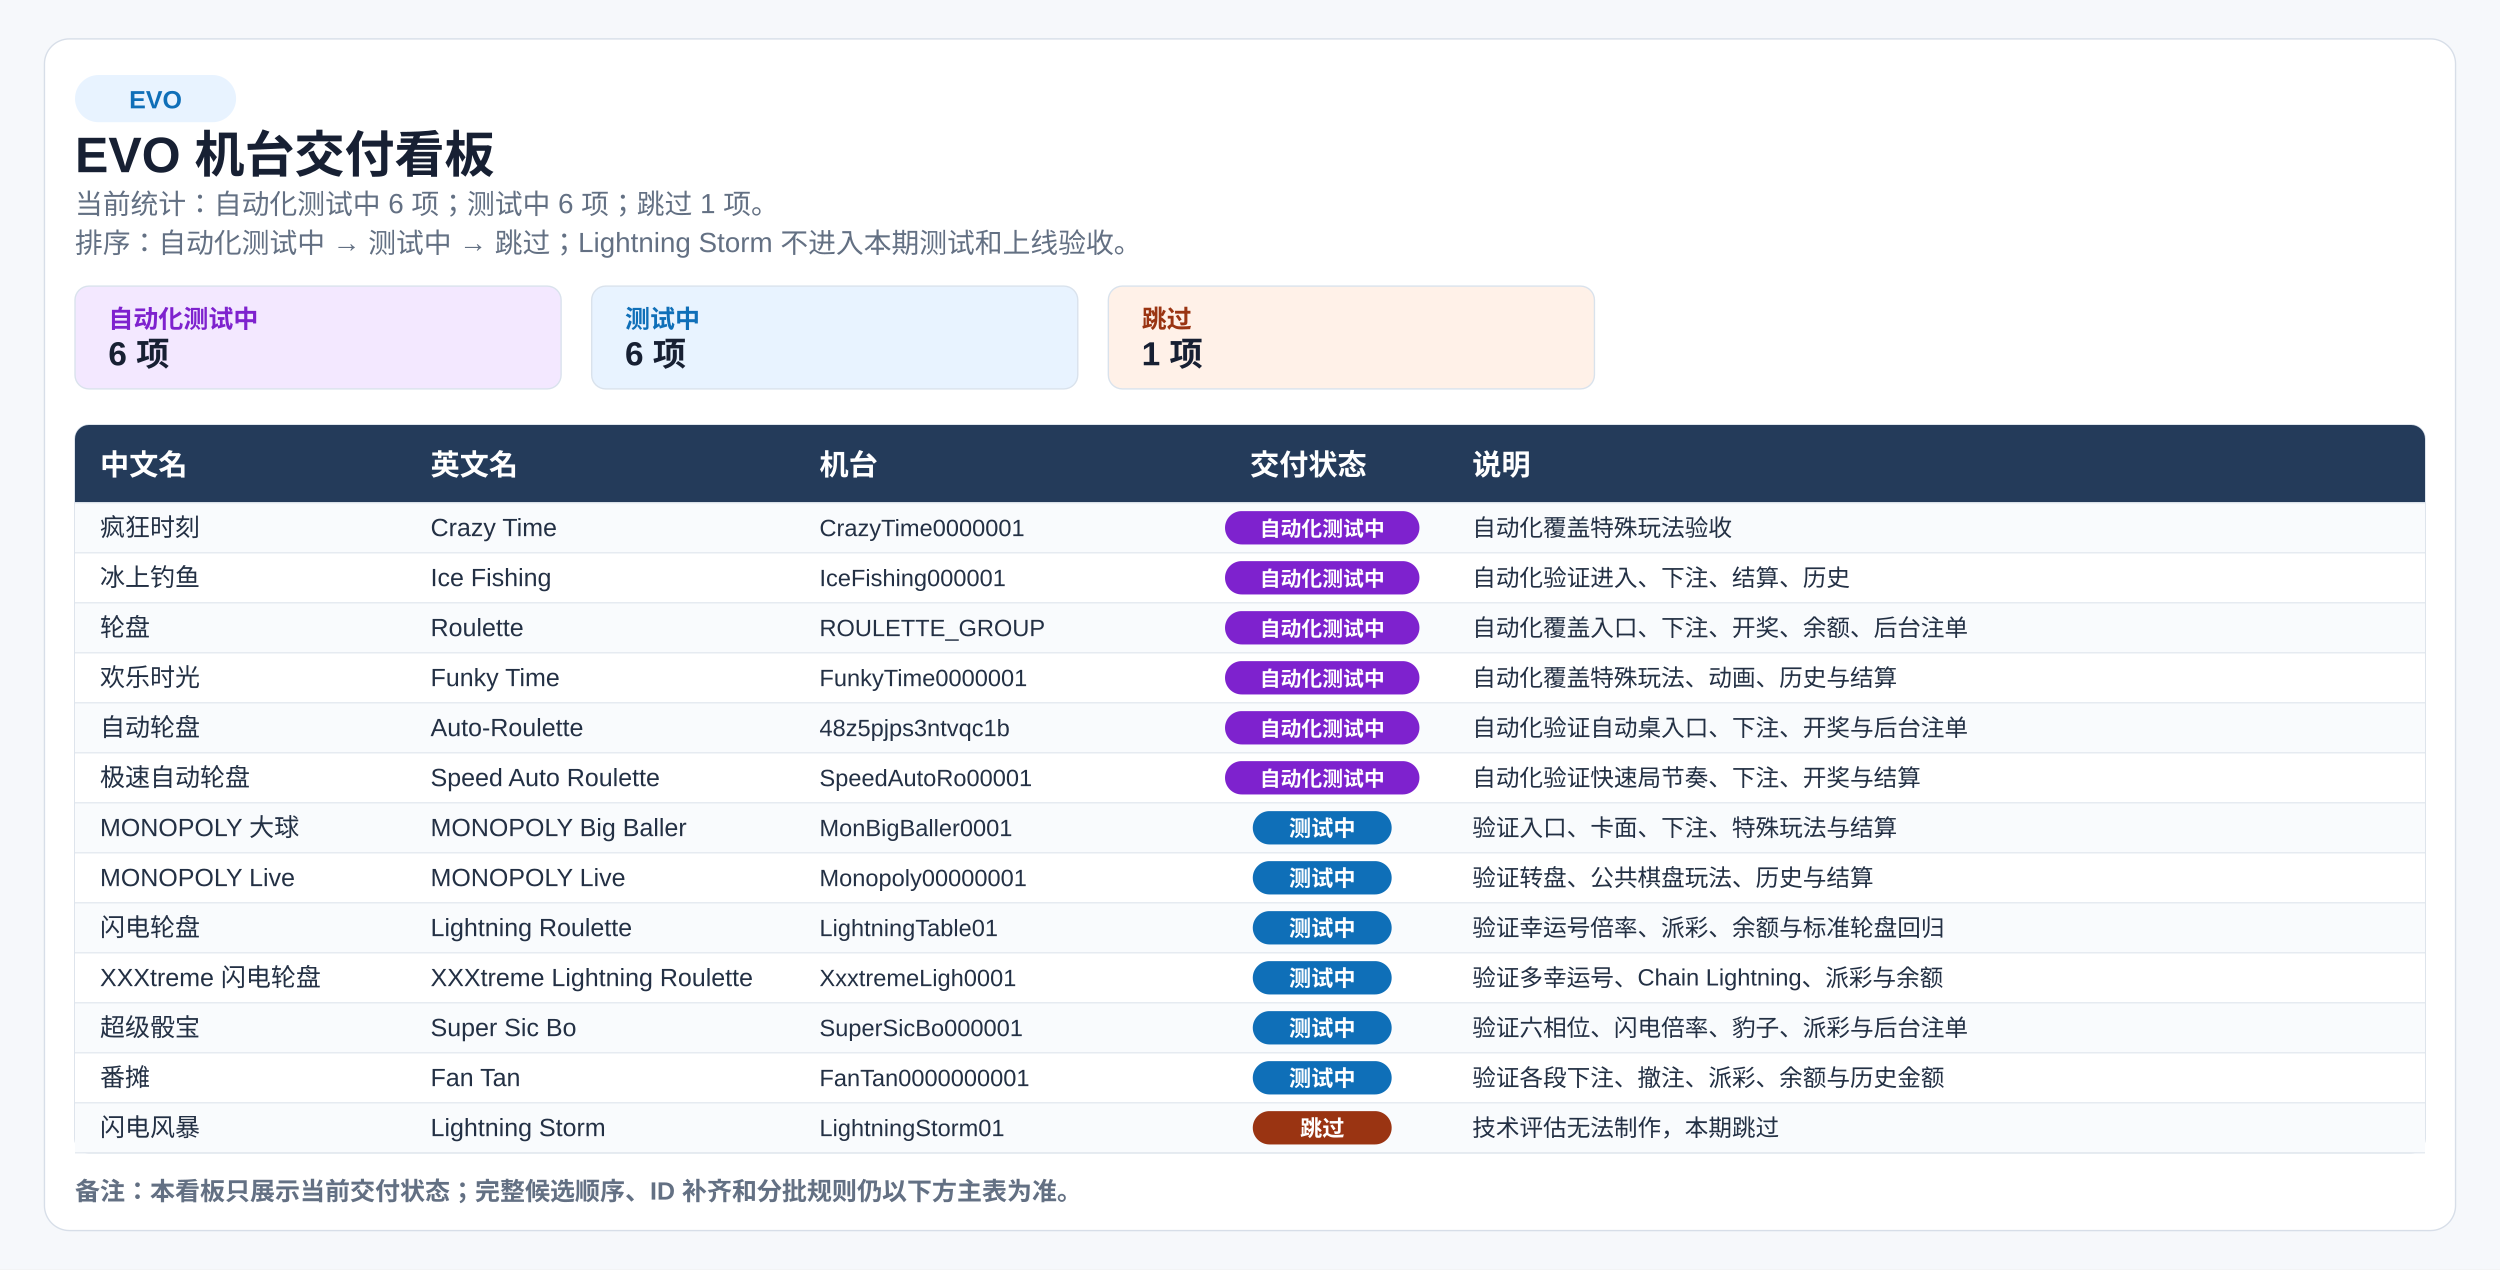
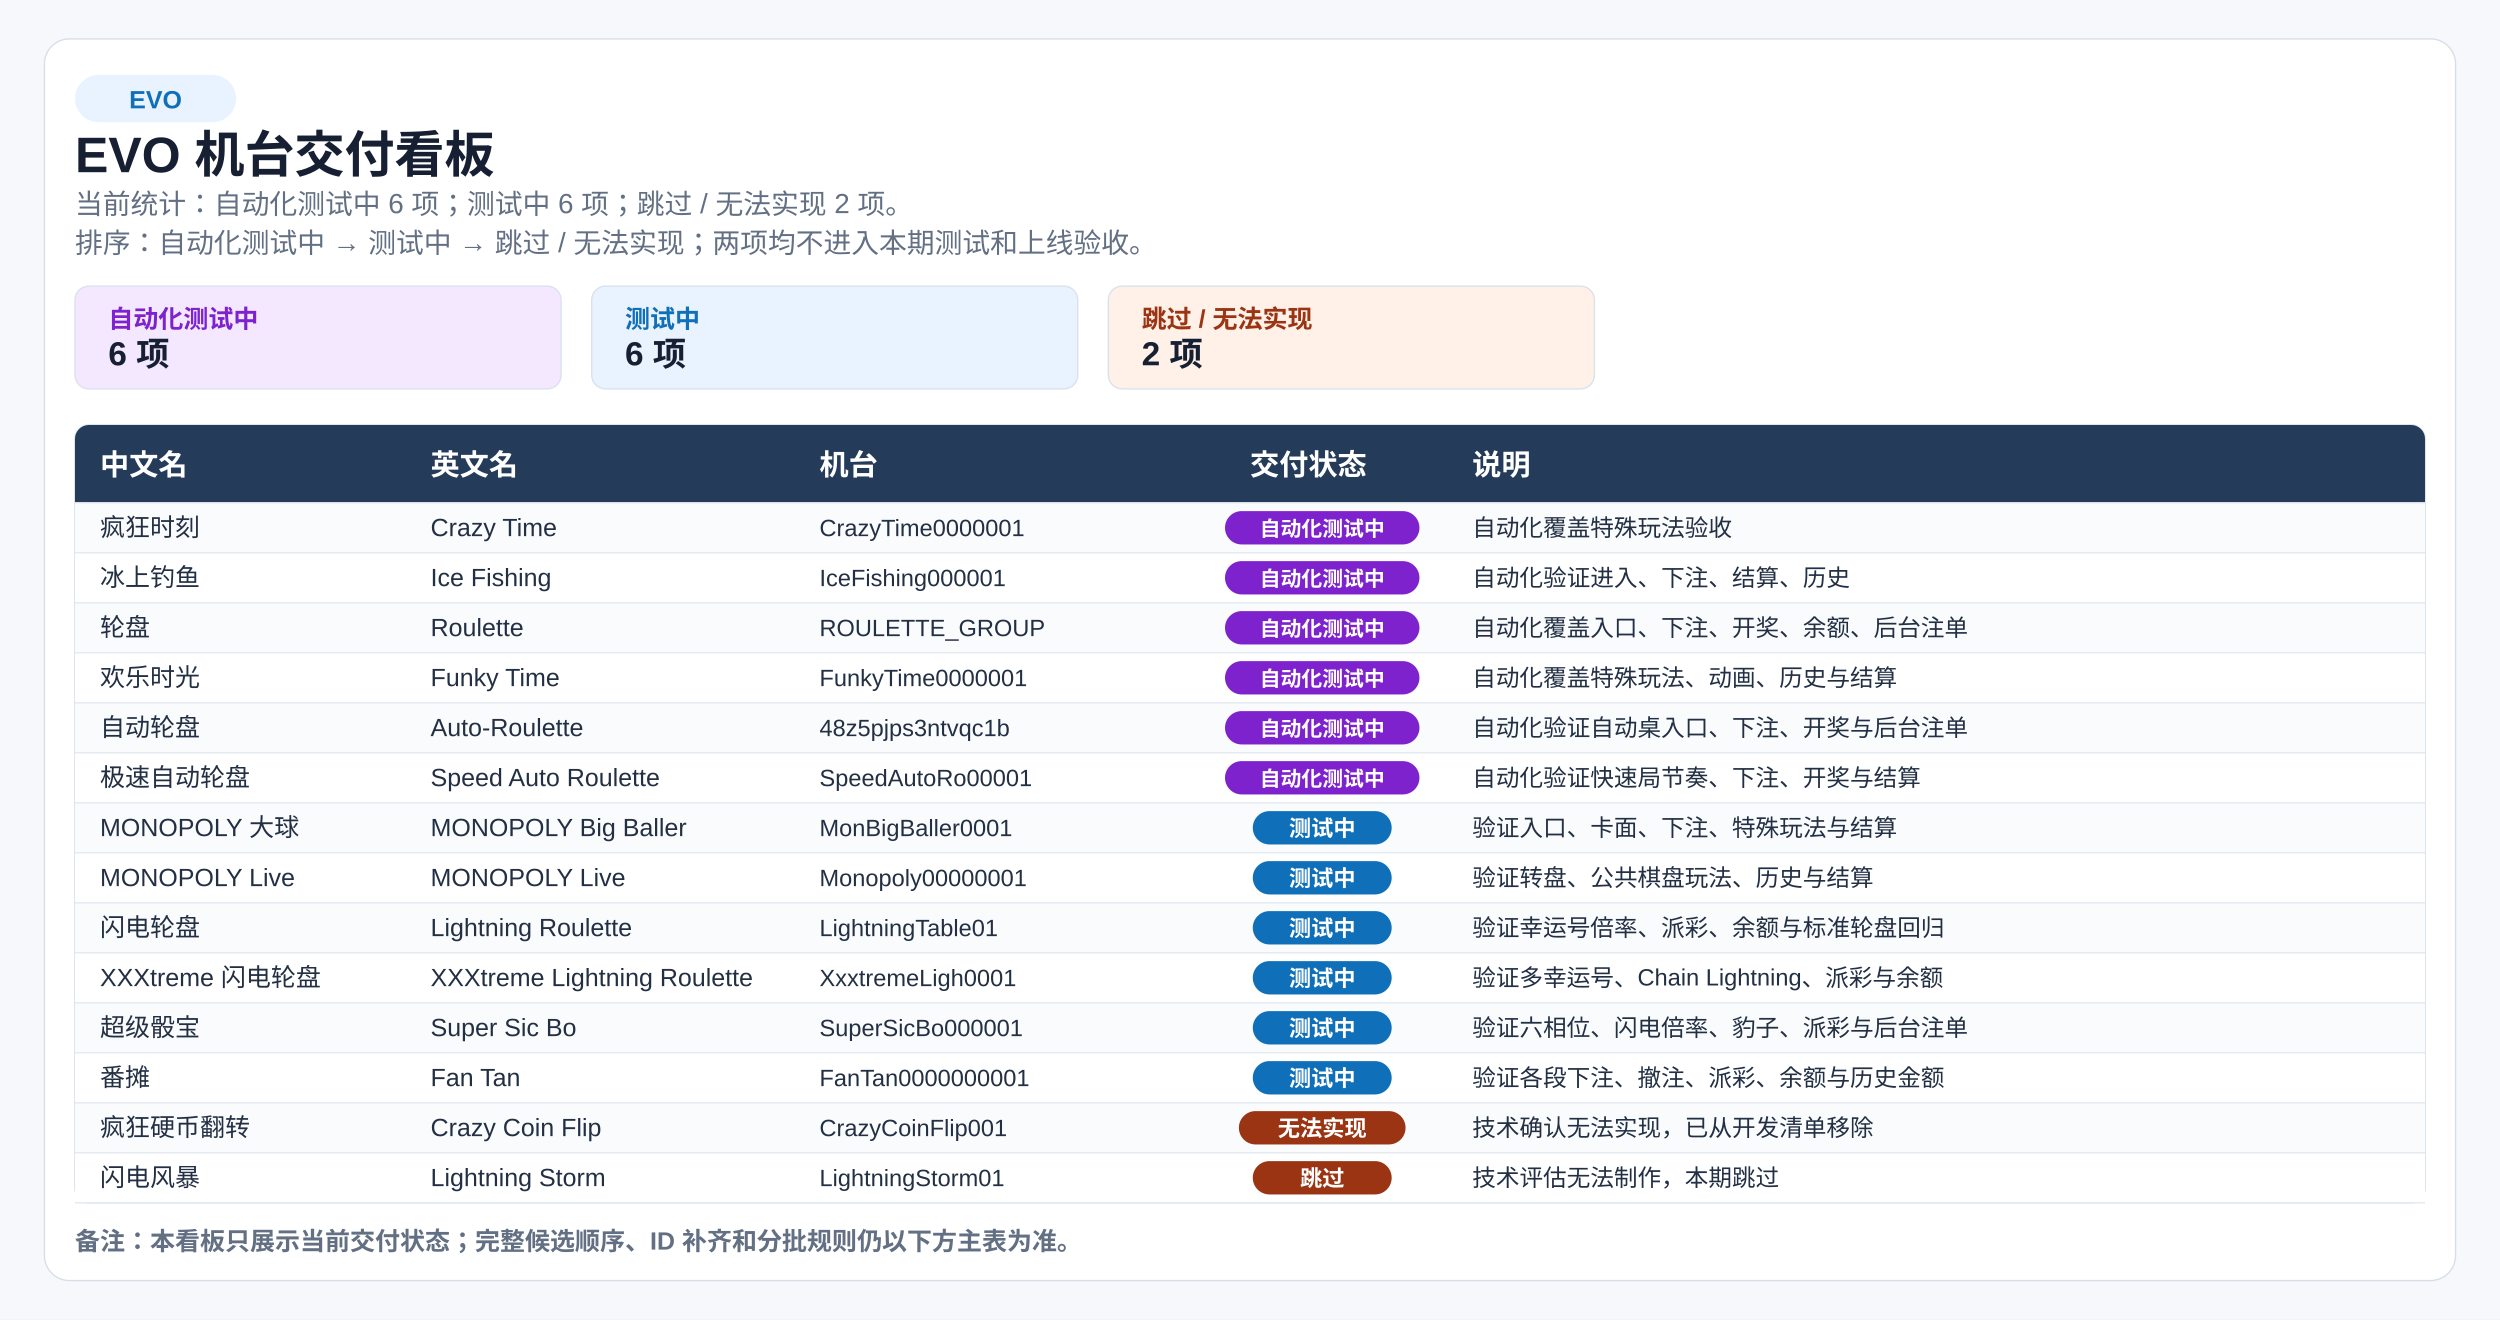
- <svg xmlns="http://www.w3.org/2000/svg" width="1800" height="914" viewBox="0 0 1800 914">
-   <rect x="0" y="0" width="1800" height="914" fill="#f6f8fb" />
-   <rect x="32" y="28" width="1736" height="858" rx="18" fill="#ffffff" stroke="#d7dee8" />
+ <svg xmlns="http://www.w3.org/2000/svg" width="1800" height="950" viewBox="0 0 1800 950">
+   <rect x="0" y="0" width="1800" height="950" fill="#f6f8fb" />
+   <rect x="32" y="28" width="1736" height="894" rx="18" fill="#ffffff" stroke="#d7dee8" />
  <rect x="54" y="54" width="116" height="34" rx="17" fill="#e8f3ff" />
  <text x="112" y="78" text-anchor="middle" font-family="Arial, 'PingFang SC', 'Microsoft YaHei', sans-serif" font-size="18" font-weight="700" fill="#0f6fb8">EVO</text>
  <text x="54" y="124" font-family="Arial, 'PingFang SC', 'Microsoft YaHei', sans-serif" font-size="36" font-weight="700" fill="#172033">EVO 机台交付看板</text>
-   <text x="54" y="154" font-family="Arial, 'PingFang SC', 'Microsoft YaHei', sans-serif" font-size="20" font-weight="500" fill="#637083">当前统计：自动化测试中 6 项；测试中 6 项；跳过 1 项。</text>
-   <text x="54" y="182" font-family="Arial, 'PingFang SC', 'Microsoft YaHei', sans-serif" font-size="20" font-weight="500" fill="#637083">排序：自动化测试中 → 测试中 → 跳过；Lightning Storm 不进入本期测试和上线验收。</text>
+   <text x="54" y="154" font-family="Arial, 'PingFang SC', 'Microsoft YaHei', sans-serif" font-size="20" font-weight="500" fill="#637083">当前统计：自动化测试中 6 项；测试中 6 项；跳过 / 无法实现 2 项。</text>
+   <text x="54" y="182" font-family="Arial, 'PingFang SC', 'Microsoft YaHei', sans-serif" font-size="20" font-weight="500" fill="#637083">排序：自动化测试中 → 测试中 → 跳过 / 无法实现；两项均不进入本期测试和上线验收。</text>
  <rect x="54" y="206" width="350" height="74" rx="10" fill="#f3e8ff" stroke="#d9e2ec" />
  <text x="78" y="236" font-family="Arial, 'PingFang SC', 'Microsoft YaHei', sans-serif" font-size="18" font-weight="700" fill="#7e22ce">自动化测试中</text>
  <text x="78" y="263" font-family="Arial, 'PingFang SC', 'Microsoft YaHei', sans-serif" font-size="24" font-weight="700" fill="#172033">6 项</text>
  <rect x="426" y="206" width="350" height="74" rx="10" fill="#e8f3ff" stroke="#d9e2ec" />
  <text x="450" y="236" font-family="Arial, 'PingFang SC', 'Microsoft YaHei', sans-serif" font-size="18" font-weight="700" fill="#0f6fb8">测试中</text>
  <text x="450" y="263" font-family="Arial, 'PingFang SC', 'Microsoft YaHei', sans-serif" font-size="24" font-weight="700" fill="#172033">6 项</text>
  <rect x="798" y="206" width="350" height="74" rx="10" fill="#fff1e8" stroke="#d9e2ec" />
-   <text x="822" y="236" font-family="Arial, 'PingFang SC', 'Microsoft YaHei', sans-serif" font-size="18" font-weight="700" fill="#9a3412">跳过</text>
-   <text x="822" y="263" font-family="Arial, 'PingFang SC', 'Microsoft YaHei', sans-serif" font-size="24" font-weight="700" fill="#172033">1 项</text>
-   <rect x="54" y="306" width="1692" height="524" rx="10" fill="#ffffff" stroke="#cfd8e3" />
+   <text x="822" y="236" font-family="Arial, 'PingFang SC', 'Microsoft YaHei', sans-serif" font-size="18" font-weight="700" fill="#9a3412">跳过 / 无法实现</text>
+   <text x="822" y="263" font-family="Arial, 'PingFang SC', 'Microsoft YaHei', sans-serif" font-size="24" font-weight="700" fill="#172033">2 项</text>
+   <rect x="54" y="306" width="1692" height="560" rx="10" fill="#ffffff" stroke="#cfd8e3" />
  <rect x="54" y="306" width="1692" height="56" rx="10" fill="#243b5a" />
  <rect x="54" y="334" width="1692" height="28" fill="#243b5a" />
  <text x="72" y="342" font-family="Arial, 'PingFang SC', 'Microsoft YaHei', sans-serif" font-size="21" font-weight="700" fill="#ffffff">中文名</text>
  <text x="310" y="342" font-family="Arial, 'PingFang SC', 'Microsoft YaHei', sans-serif" font-size="21" font-weight="700" fill="#ffffff">英文名</text>
  <text x="590" y="342" font-family="Arial, 'PingFang SC', 'Microsoft YaHei', sans-serif" font-size="21" font-weight="700" fill="#ffffff">机台</text>
  <text x="900" y="342" font-family="Arial, 'PingFang SC', 'Microsoft YaHei', sans-serif" font-size="21" font-weight="700" fill="#ffffff">交付状态</text>
  <text x="1060" y="342" font-family="Arial, 'PingFang SC', 'Microsoft YaHei', sans-serif" font-size="21" font-weight="700" fill="#ffffff">说明</text>
  <rect x="54" y="362" width="1692" height="36" fill="#f9fbfd" />
  <line x1="54" y1="362" x2="1746" y2="362" stroke="#e4e9f0" />
  <text x="72" y="386" font-family="Arial, 'PingFang SC', sans-serif" font-size="18" fill="#233044">疯狂时刻</text>
  <text x="310" y="386" font-family="Arial, sans-serif" font-size="18" fill="#233044">Crazy Time</text>
  <text x="590" y="386" font-family="Arial, sans-serif" font-size="17" fill="#233044">CrazyTime0000001</text>
  <rect x="882" y="368" width="140" height="24" rx="12" fill="#7e22ce" />
  <text x="952" y="386" text-anchor="middle" font-family="Arial, 'PingFang SC', sans-serif" font-size="15" font-weight="700" fill="#ffffff">自动化测试中</text>
  <text x="1060" y="386" font-family="Arial, 'PingFang SC', sans-serif" font-size="17" fill="#233044">自动化覆盖特殊玩法验收</text>
  <rect x="54" y="398" width="1692" height="36" fill="#ffffff" />
  <line x1="54" y1="398" x2="1746" y2="398" stroke="#e4e9f0" />
  <text x="72" y="422" font-family="Arial, 'PingFang SC', sans-serif" font-size="18" fill="#233044">冰上钓鱼</text>
  <text x="310" y="422" font-family="Arial, sans-serif" font-size="18" fill="#233044">Ice Fishing</text>
  <text x="590" y="422" font-family="Arial, sans-serif" font-size="17" fill="#233044">IceFishing000001</text>
  <rect x="882" y="404" width="140" height="24" rx="12" fill="#7e22ce" />
  <text x="952" y="422" text-anchor="middle" font-family="Arial, 'PingFang SC', sans-serif" font-size="15" font-weight="700" fill="#ffffff">自动化测试中</text>
  <text x="1060" y="422" font-family="Arial, 'PingFang SC', sans-serif" font-size="17" fill="#233044">自动化验证进入、下注、结算、历史</text>
  <rect x="54" y="434" width="1692" height="36" fill="#f9fbfd" />
  <line x1="54" y1="434" x2="1746" y2="434" stroke="#e4e9f0" />
  <text x="72" y="458" font-family="Arial, 'PingFang SC', sans-serif" font-size="18" fill="#233044">轮盘</text>
  <text x="310" y="458" font-family="Arial, sans-serif" font-size="18" fill="#233044">Roulette</text>
  <text x="590" y="458" font-family="Arial, sans-serif" font-size="17" fill="#233044">ROULETTE_GROUP</text>
  <rect x="882" y="440" width="140" height="24" rx="12" fill="#7e22ce" />
  <text x="952" y="458" text-anchor="middle" font-family="Arial, 'PingFang SC', sans-serif" font-size="15" font-weight="700" fill="#ffffff">自动化测试中</text>
  <text x="1060" y="458" font-family="Arial, 'PingFang SC', sans-serif" font-size="17" fill="#233044">自动化覆盖入口、下注、开奖、余额、后台注单</text>
  <rect x="54" y="470" width="1692" height="36" fill="#ffffff" />
  <line x1="54" y1="470" x2="1746" y2="470" stroke="#e4e9f0" />
  <text x="72" y="494" font-family="Arial, 'PingFang SC', sans-serif" font-size="18" fill="#233044">欢乐时光</text>
  <text x="310" y="494" font-family="Arial, sans-serif" font-size="18" fill="#233044">Funky Time</text>
  <text x="590" y="494" font-family="Arial, sans-serif" font-size="17" fill="#233044">FunkyTime0000001</text>
  <rect x="882" y="476" width="140" height="24" rx="12" fill="#7e22ce" />
  <text x="952" y="494" text-anchor="middle" font-family="Arial, 'PingFang SC', sans-serif" font-size="15" font-weight="700" fill="#ffffff">自动化测试中</text>
  <text x="1060" y="494" font-family="Arial, 'PingFang SC', sans-serif" font-size="17" fill="#233044">自动化覆盖特殊玩法、动画、历史与结算</text>
  <rect x="54" y="506" width="1692" height="36" fill="#f9fbfd" />
  <line x1="54" y1="506" x2="1746" y2="506" stroke="#e4e9f0" />
  <text x="72" y="530" font-family="Arial, 'PingFang SC', sans-serif" font-size="18" fill="#233044">自动轮盘</text>
  <text x="310" y="530" font-family="Arial, sans-serif" font-size="18" fill="#233044">Auto-Roulette</text>
  <text x="590" y="530" font-family="Arial, sans-serif" font-size="17" fill="#233044">48z5pjps3ntvqc1b</text>
  <rect x="882" y="512" width="140" height="24" rx="12" fill="#7e22ce" />
  <text x="952" y="530" text-anchor="middle" font-family="Arial, 'PingFang SC', sans-serif" font-size="15" font-weight="700" fill="#ffffff">自动化测试中</text>
  <text x="1060" y="530" font-family="Arial, 'PingFang SC', sans-serif" font-size="17" fill="#233044">自动化验证自动桌入口、下注、开奖与后台注单</text>
  <rect x="54" y="542" width="1692" height="36" fill="#ffffff" />
  <line x1="54" y1="542" x2="1746" y2="542" stroke="#e4e9f0" />
  <text x="72" y="566" font-family="Arial, 'PingFang SC', sans-serif" font-size="18" fill="#233044">极速自动轮盘</text>
  <text x="310" y="566" font-family="Arial, sans-serif" font-size="18" fill="#233044">Speed Auto Roulette</text>
  <text x="590" y="566" font-family="Arial, sans-serif" font-size="17" fill="#233044">SpeedAutoRo00001</text>
  <rect x="882" y="548" width="140" height="24" rx="12" fill="#7e22ce" />
  <text x="952" y="566" text-anchor="middle" font-family="Arial, 'PingFang SC', sans-serif" font-size="15" font-weight="700" fill="#ffffff">自动化测试中</text>
  <text x="1060" y="566" font-family="Arial, 'PingFang SC', sans-serif" font-size="17" fill="#233044">自动化验证快速局节奏、下注、开奖与结算</text>
  <rect x="54" y="578" width="1692" height="36" fill="#f9fbfd" />
  <line x1="54" y1="578" x2="1746" y2="578" stroke="#e4e9f0" />
  <text x="72" y="602" font-family="Arial, 'PingFang SC', sans-serif" font-size="18" fill="#233044">MONOPOLY 大球</text>
  <text x="310" y="602" font-family="Arial, sans-serif" font-size="18" fill="#233044">MONOPOLY Big Baller</text>
  <text x="590" y="602" font-family="Arial, sans-serif" font-size="17" fill="#233044">MonBigBaller0001</text>
  <rect x="902" y="584" width="100" height="24" rx="12" fill="#0f6fb8" />
  <text x="952" y="602" text-anchor="middle" font-family="Arial, 'PingFang SC', sans-serif" font-size="16" font-weight="700" fill="#ffffff">测试中</text>
  <text x="1060" y="602" font-family="Arial, 'PingFang SC', sans-serif" font-size="17" fill="#233044">验证入口、卡面、下注、特殊玩法与结算</text>
  <rect x="54" y="614" width="1692" height="36" fill="#ffffff" />
  <line x1="54" y1="614" x2="1746" y2="614" stroke="#e4e9f0" />
  <text x="72" y="638" font-family="Arial, 'PingFang SC', sans-serif" font-size="18" fill="#233044">MONOPOLY Live</text>
  <text x="310" y="638" font-family="Arial, sans-serif" font-size="18" fill="#233044">MONOPOLY Live</text>
  <text x="590" y="638" font-family="Arial, sans-serif" font-size="17" fill="#233044">Monopoly00000001</text>
  <rect x="902" y="620" width="100" height="24" rx="12" fill="#0f6fb8" />
  <text x="952" y="638" text-anchor="middle" font-family="Arial, 'PingFang SC', sans-serif" font-size="16" font-weight="700" fill="#ffffff">测试中</text>
  <text x="1060" y="638" font-family="Arial, 'PingFang SC', sans-serif" font-size="17" fill="#233044">验证转盘、公共棋盘玩法、历史与结算</text>
  <rect x="54" y="650" width="1692" height="36" fill="#f9fbfd" />
  <line x1="54" y1="650" x2="1746" y2="650" stroke="#e4e9f0" />
  <text x="72" y="674" font-family="Arial, 'PingFang SC', sans-serif" font-size="18" fill="#233044">闪电轮盘</text>
  <text x="310" y="674" font-family="Arial, sans-serif" font-size="18" fill="#233044">Lightning Roulette</text>
  <text x="590" y="674" font-family="Arial, sans-serif" font-size="17" fill="#233044">LightningTable01</text>
  <rect x="902" y="656" width="100" height="24" rx="12" fill="#0f6fb8" />
  <text x="952" y="674" text-anchor="middle" font-family="Arial, 'PingFang SC', sans-serif" font-size="16" font-weight="700" fill="#ffffff">测试中</text>
  <text x="1060" y="674" font-family="Arial, 'PingFang SC', sans-serif" font-size="17" fill="#233044">验证幸运号倍率、派彩、余额与标准轮盘回归</text>
  <rect x="54" y="686" width="1692" height="36" fill="#ffffff" />
  <line x1="54" y1="686" x2="1746" y2="686" stroke="#e4e9f0" />
  <text x="72" y="710" font-family="Arial, 'PingFang SC', sans-serif" font-size="18" fill="#233044">XXXtreme 闪电轮盘</text>
  <text x="310" y="710" font-family="Arial, sans-serif" font-size="18" fill="#233044">XXXtreme Lightning Roulette</text>
  <text x="590" y="710" font-family="Arial, sans-serif" font-size="17" fill="#233044">XxxtremeLigh0001</text>
  <rect x="902" y="692" width="100" height="24" rx="12" fill="#0f6fb8" />
  <text x="952" y="710" text-anchor="middle" font-family="Arial, 'PingFang SC', sans-serif" font-size="16" font-weight="700" fill="#ffffff">测试中</text>
  <text x="1060" y="710" font-family="Arial, 'PingFang SC', sans-serif" font-size="17" fill="#233044">验证多幸运号、Chain Lightning、派彩与余额</text>
  <rect x="54" y="722" width="1692" height="36" fill="#f9fbfd" />
  <line x1="54" y1="722" x2="1746" y2="722" stroke="#e4e9f0" />
  <text x="72" y="746" font-family="Arial, 'PingFang SC', sans-serif" font-size="18" fill="#233044">超级骰宝</text>
  <text x="310" y="746" font-family="Arial, sans-serif" font-size="18" fill="#233044">Super Sic Bo</text>
  <text x="590" y="746" font-family="Arial, sans-serif" font-size="17" fill="#233044">SuperSicBo000001</text>
  <rect x="902" y="728" width="100" height="24" rx="12" fill="#0f6fb8" />
  <text x="952" y="746" text-anchor="middle" font-family="Arial, 'PingFang SC', sans-serif" font-size="16" font-weight="700" fill="#ffffff">测试中</text>
  <text x="1060" y="746" font-family="Arial, 'PingFang SC', sans-serif" font-size="17" fill="#233044">验证六相位、闪电倍率、豹子、派彩与后台注单</text>
  <rect x="54" y="758" width="1692" height="36" fill="#ffffff" />
  <line x1="54" y1="758" x2="1746" y2="758" stroke="#e4e9f0" />
  <text x="72" y="782" font-family="Arial, 'PingFang SC', sans-serif" font-size="18" fill="#233044">番摊</text>
  <text x="310" y="782" font-family="Arial, sans-serif" font-size="18" fill="#233044">Fan Tan</text>
  <text x="590" y="782" font-family="Arial, sans-serif" font-size="17" fill="#233044">FanTan0000000001</text>
  <rect x="902" y="764" width="100" height="24" rx="12" fill="#0f6fb8" />
  <text x="952" y="782" text-anchor="middle" font-family="Arial, 'PingFang SC', sans-serif" font-size="16" font-weight="700" fill="#ffffff">测试中</text>
  <text x="1060" y="782" font-family="Arial, 'PingFang SC', sans-serif" font-size="17" fill="#233044">验证各段下注、撤注、派彩、余额与历史金额</text>
  <rect x="54" y="794" width="1692" height="36" fill="#f9fbfd" />
  <line x1="54" y1="794" x2="1746" y2="794" stroke="#e4e9f0" />
-   <text x="72" y="818" font-family="Arial, 'PingFang SC', sans-serif" font-size="18" fill="#233044">闪电风暴</text>
-   <text x="310" y="818" font-family="Arial, sans-serif" font-size="18" fill="#233044">Lightning Storm</text>
-   <text x="590" y="818" font-family="Arial, sans-serif" font-size="17" fill="#233044">LightningStorm01</text>
-   <rect x="902" y="800" width="100" height="24" rx="12" fill="#9a3412" />
-   <text x="952" y="818" text-anchor="middle" font-family="Arial, 'PingFang SC', sans-serif" font-size="16" font-weight="700" fill="#ffffff">跳过</text>
-   <text x="1060" y="818" font-family="Arial, 'PingFang SC', sans-serif" font-size="17" fill="#233044">技术评估无法制作，本期跳过</text>
+   <text x="72" y="818" font-family="Arial, 'PingFang SC', sans-serif" font-size="18" fill="#233044">疯狂硬币翻转</text>
+   <text x="310" y="818" font-family="Arial, sans-serif" font-size="18" fill="#233044">Crazy Coin Flip</text>
+   <text x="590" y="818" font-family="Arial, sans-serif" font-size="17" fill="#233044">CrazyCoinFlip001</text>
+   <rect x="892" y="800" width="120" height="24" rx="12" fill="#9a3412" />
+   <text x="952" y="818" text-anchor="middle" font-family="Arial, 'PingFang SC', sans-serif" font-size="16" font-weight="700" fill="#ffffff">无法实现</text>
+   <text x="1060" y="818" font-family="Arial, 'PingFang SC', sans-serif" font-size="17" fill="#233044">技术确认无法实现，已从开发清单移除</text>
+   <rect x="54" y="830" width="1692" height="36" fill="#ffffff" />
  <line x1="54" y1="830" x2="1746" y2="830" stroke="#e4e9f0" />
-   <text x="54" y="864" font-family="Arial, 'PingFang SC', 'Microsoft YaHei', sans-serif" font-size="18" font-weight="600" fill="#637083">备注：本看板只展示当前交付状态；完整候选顺序、ID 补齐和分批规则仍以下方主表为准。</text>
+   <text x="72" y="854" font-family="Arial, 'PingFang SC', sans-serif" font-size="18" fill="#233044">闪电风暴</text>
+   <text x="310" y="854" font-family="Arial, sans-serif" font-size="18" fill="#233044">Lightning Storm</text>
+   <text x="590" y="854" font-family="Arial, sans-serif" font-size="17" fill="#233044">LightningStorm01</text>
+   <rect x="902" y="836" width="100" height="24" rx="12" fill="#9a3412" />
+   <text x="952" y="854" text-anchor="middle" font-family="Arial, 'PingFang SC', sans-serif" font-size="16" font-weight="700" fill="#ffffff">跳过</text>
+   <text x="1060" y="854" font-family="Arial, 'PingFang SC', sans-serif" font-size="17" fill="#233044">技术评估无法制作，本期跳过</text>
+   <line x1="54" y1="866" x2="1746" y2="866" stroke="#e4e9f0" />
+   <text x="54" y="900" font-family="Arial, 'PingFang SC', 'Microsoft YaHei', sans-serif" font-size="18" font-weight="600" fill="#637083">备注：本看板只展示当前交付状态；完整候选顺序、ID 补齐和分批规则仍以下方主表为准。</text>
</svg>
